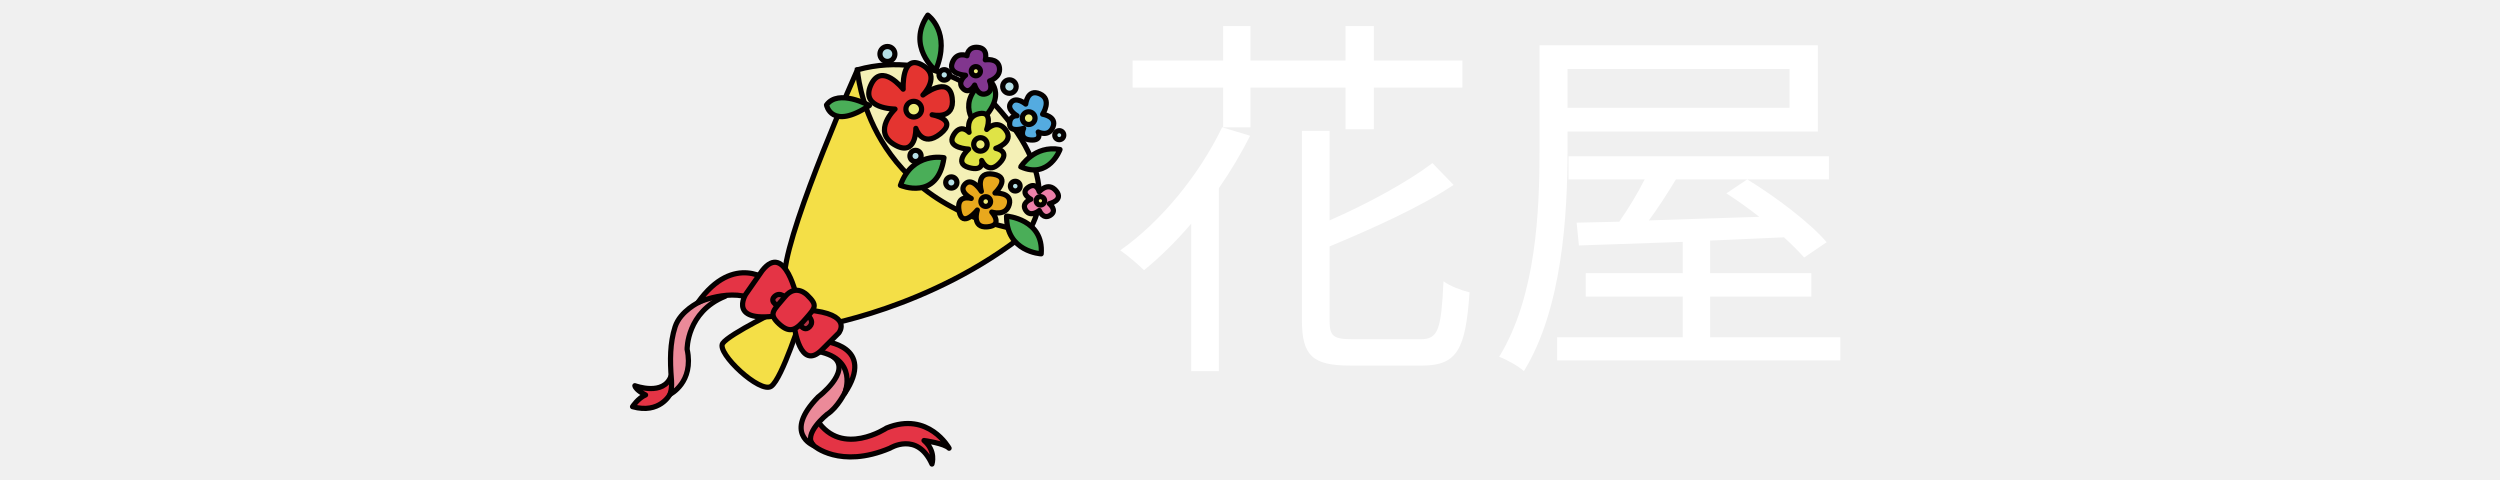
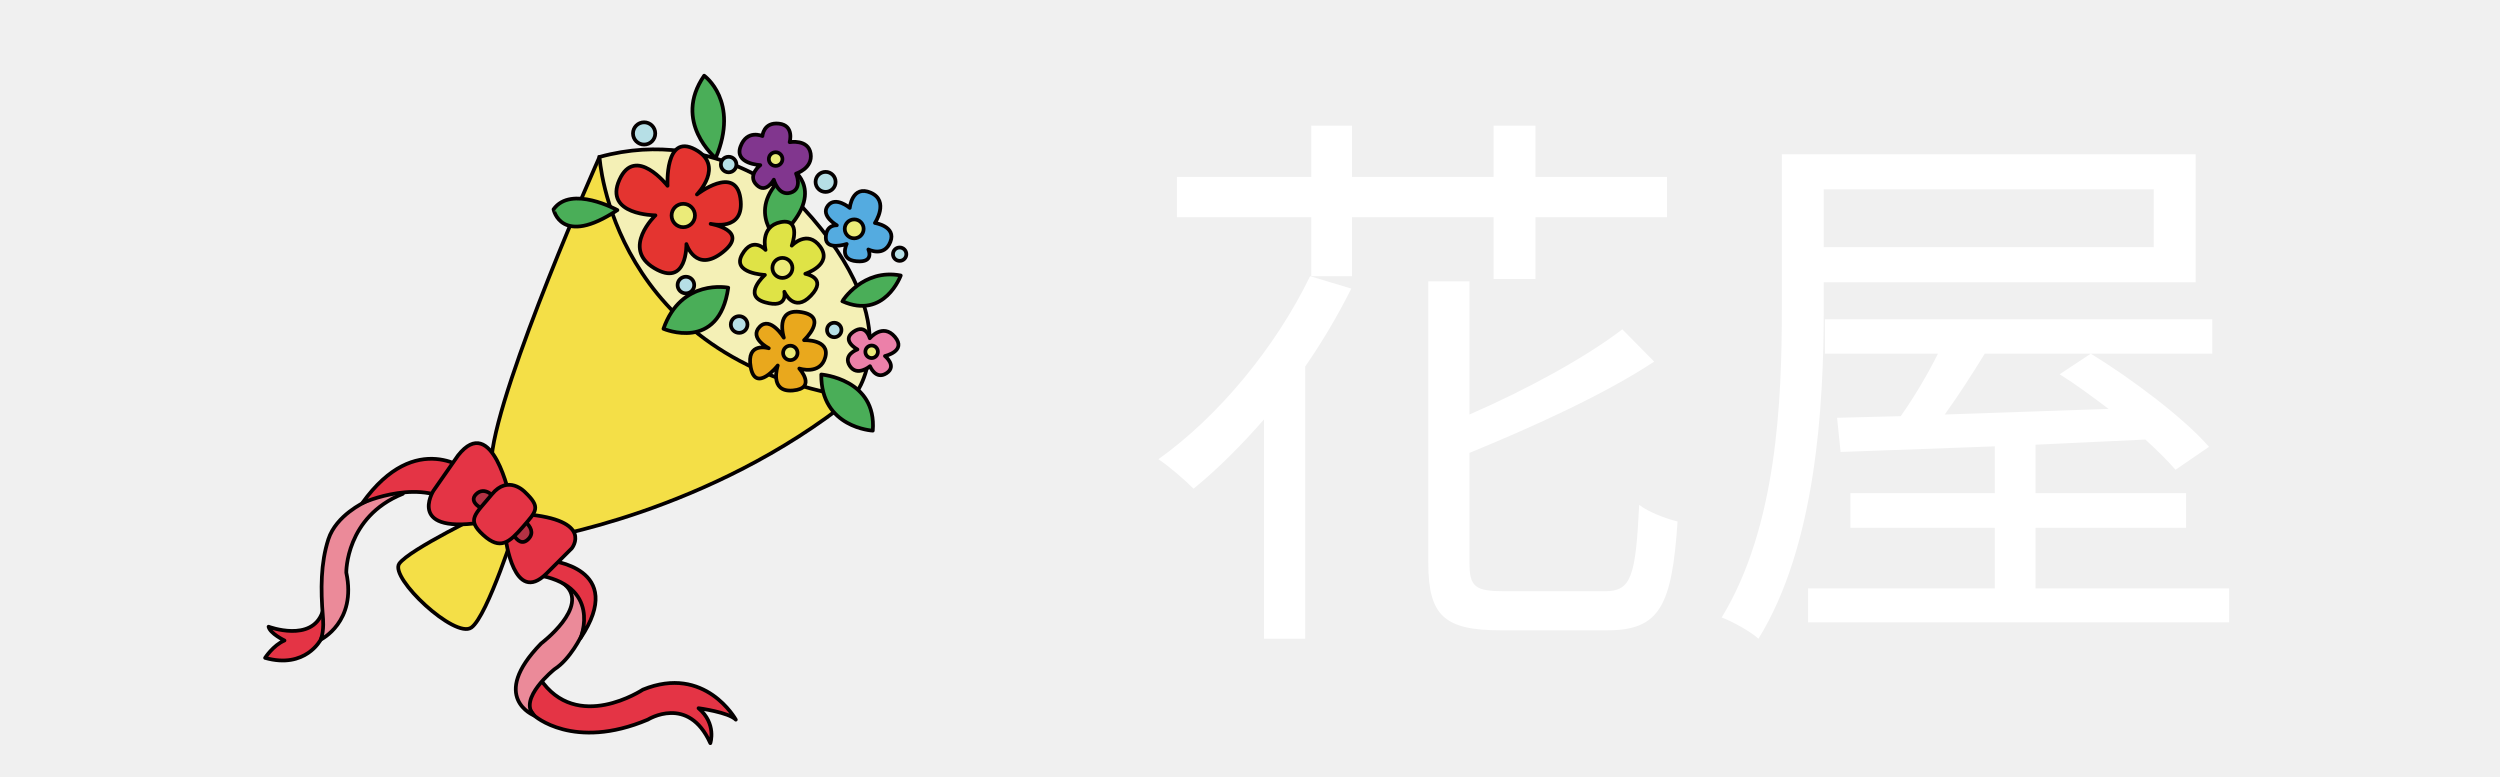
- <svg xmlns="http://www.w3.org/2000/svg" version="1.1" id="レイヤー_1" x="0px" y="0px" width="120px" height="23px" viewBox="0 0 120 23" enable-background="new 0 0 120 23" xml:space="preserve">
+ <svg xmlns="http://www.w3.org/2000/svg" version="1.1" id="レイヤー_1" x="0px" y="0px" width="166.893px" height="51.832px" viewBox="0 0 166.893 51.832" enable-background="new 0 0 166.893 51.832" xml:space="preserve">
  <g id="レイヤー_1_1_" display="none">
-     <path display="inline" fill="#FF0000" d="M7.669,19.107L6.925,19.66c-0.528-1.104-1.417-2.832-2.304-4.369   c-0.48,2.666-1.584,5.064-3.697,7.082l-0.648-0.625c2.952-2.783,3.816-6.359,3.816-10.44V0.627h0.864v10.681   c0,0.959-0.049,1.895-0.145,2.786C5.869,15.797,7.021,17.885,7.669,19.107z M2.533,5.211c-0.217,2.304-0.648,4.896-1.368,6.336   l-0.769-0.24c0.792-1.464,1.248-3.984,1.393-6.192L2.533,5.211z M8.196,4.515c-0.504,1.56-1.319,3.792-2.184,5.737l-0.6-0.288   c0.863-1.968,1.632-4.225,2.04-5.737L8.196,4.515z M10.141,16.947c-0.432,1.992-1.368,4.152-2.592,5.377L6.78,21.893   c1.272-1.201,2.185-3.264,2.568-5.16L10.141,16.947z M8.965,8.14c-0.168,0.312-0.384,0.6-0.576,0.864l-0.72-0.432   c1.752-2.329,2.809-4.945,3.359-7.921l0.816,0.096c-0.144,0.792-0.336,1.536-0.552,2.28h2.855h0.145h0.12l0.575,0.096   c-0.695,5.544-2.951,9.602-6.479,11.93l-0.624-0.625c1.656-1.031,3-2.447,4.056-4.201C11.148,9.532,10.166,8.835,8.965,8.14z    M12.276,9.604c0.36-0.672,0.672-1.392,0.912-2.16c-0.744-0.624-1.704-1.2-2.88-1.776c-0.288,0.648-0.624,1.296-0.983,1.92   C10.501,8.26,11.484,8.932,12.276,9.604z M13.43,6.724c0.264-0.912,0.48-1.896,0.648-2.929h-3.024   c-0.144,0.432-0.312,0.864-0.48,1.272C11.702,5.619,12.662,6.171,13.43,6.724z M12.781,17.02c0.528,1.752,0.816,3.313,0.889,4.656   l-0.889,0.168c-0.023-1.344-0.264-2.904-0.768-4.584L12.781,17.02z M22.502,14.5l-0.648,0.721   c-1.656-1.271-2.855-3.625-3.552-7.489c-0.576,3.24-1.752,5.665-4.321,7.344l-0.647-0.625c2.809-1.799,3.913-4.487,4.345-8.255   h-2.641V5.38h2.735c0.12-1.44,0.192-3.024,0.216-4.752l0.841,0.024c-0.024,1.704-0.097,3.288-0.217,4.729h3.528v0.816h-3.265   C19.454,10.612,20.702,13.252,22.502,14.5z M16.142,16.973c0.816,1.729,1.32,3.264,1.561,4.607l-0.816,0.24   c-0.216-1.344-0.696-2.904-1.44-4.584L16.142,16.973z M19.478,16.42c1.368,2.016,2.328,3.936,2.904,5.592l-0.84,0.313   c-0.528-1.681-1.464-3.576-2.784-5.568L19.478,16.42z M20.222,0.987c0.912,1.032,1.56,2.016,1.944,2.952l-0.672,0.288   c-0.385-0.912-0.984-1.872-1.824-2.904L20.222,0.987z" />
-     <path display="inline" fill="#FF0000" d="M31.068,8.668c-0.72-2.16-1.464-4.152-2.231-5.809l0.96-0.408   c0.768,1.728,1.512,3.744,2.208,5.88c2.399-0.792,4.775-1.536,6.576-1.896c-0.648-1.44-1.969-3.577-2.929-4.705l0.841-0.456   c1.031,1.224,2.399,3.6,3.048,4.993c0.384-0.048,0.72-0.072,1.031-0.072c3.648,0,5.521,1.584,5.521,4.92   c0,2.736-1.848,4.561-5.208,4.561c-0.96,0-2.184-0.145-3.384-0.504l0.071-0.938c1.2,0.385,2.353,0.529,3.265,0.529   c2.784,0,4.296-1.439,4.296-3.675c0-2.712-1.488-3.96-4.656-3.96c-1.656,0-4.873,0.936-8.185,2.088   c1.368,4.178,2.544,8.689,3.216,12.313L34.5,21.748c-0.624-3.576-1.8-8.088-3.12-12.217c-1.944,0.696-3.89,1.416-5.544,2.04   l-0.336-0.96C27.156,10.036,29.125,9.34,31.068,8.668z" />
-     <path display="inline" fill="#FF0000" d="M51.301,6.339c0.792,0.024,1.632,0.048,2.568,0.048c2.52,0,5.424-0.096,8.207-0.312   c-0.526-1.536-0.936-3.144-1.15-4.656l1.008-0.12c0.191,1.512,0.576,3.121,1.129,4.705c2.545-0.192,4.944-0.48,6.744-0.864   l0.191,0.912c-1.801,0.36-4.129,0.624-6.625,0.84c1.08,2.88,2.615,5.543,4.345,7.202l-0.743,0.84   c-2.904-1.176-5.688-1.824-8.542-1.824c-3.072,0-4.777,1.416-4.777,3.527c0,2.809,2.856,4.129,8.5,4.129   c0.961,0,2.017-0.047,3.145-0.119l-0.021,0.938c-1.079,0.099-2.137,0.119-3.07,0.119c-6.36,0-9.528-1.752-9.528-5.138   c0-2.614,2.279-4.319,5.617-4.319c2.761,0,5.397,0.553,7.872,1.438c-1.368-1.438-2.764-3.958-3.771-6.722   c-2.927,0.216-6,0.312-8.709,0.312c-0.816,0-1.632,0-2.376-0.024V6.339H51.301z" />
-     <path display="inline" fill="#FF0000" d="M80.244,5.019c0.385-1.416,0.672-2.736,0.863-3.84l1.009,0.12   c-0.191,1.08-0.479,2.353-0.863,3.72h4.704v0.912h-4.969c-1.151,3.913-2.93,8.377-4.873,11.184l-0.889-0.525   c1.92-2.664,3.625-6.89,4.729-10.658h-4.199V5.02L80.244,5.019L80.244,5.019z M90.063,8.5c-0.021,0.504-0.021,1.368-0.021,2.328   c0,1.584,0,3.576,0.021,5.064c1.655,0.672,3.289,1.653,4.584,2.688l-0.623,0.721c-1.15-0.984-2.545-1.85-3.961-2.473v0.936   c0,2.496-1.318,3.865-4.176,3.865c-2.714,0-4.537-1.537-4.537-3.289c0-2.016,1.729-3.336,4.537-3.336   c1.03,0,2.135,0.191,3.215,0.553c0-1.438,0-3.24,0-4.729c0-0.96,0-1.824,0-2.328H90.063L90.063,8.5z M85.887,15.844   c-2.307,0-3.674,0.961-3.674,2.496c0,1.32,1.633,2.424,3.602,2.424c2.279,0,3.313-0.979,3.313-3c0-0.312,0-0.768,0-1.32   C88.021,16.061,86.916,15.844,85.887,15.844z M94.621,8.14c-1.367-1.008-4.104-2.568-5.977-3.312l0.479-0.792   c1.992,0.864,4.514,2.28,6,3.312L94.621,8.14z" />
-     <path display="inline" fill="#FF0000" d="M101.916,4.347c-0.145,1.848-0.217,3.696-0.217,5.208c0,5.953,2.328,9.914,4.177,9.914   c1.226,0,2.209-1.992,2.931-4.752l0.862,0.359c-0.937,3.336-2.063,5.447-3.744,5.447c-2.399,0-5.208-4.344-5.208-10.92   c0-1.56,0.049-3.432,0.168-5.328L101.916,4.347z M114.949,3.939c3.384,3.265,4.632,7.153,4.775,12.385l-1.059,0.098   c-0.068-5.065-1.316-8.906-4.516-11.882L114.949,3.939z" />
+     <path display="inline" fill="#F7F9F9" d="M7.669,19.107L6.925,19.66c-0.528-1.104-1.417-2.832-2.304-4.369   c-0.48,2.666-1.584,5.064-3.697,7.082l-0.648-0.625c2.952-2.783,3.816-6.358,3.816-10.439V0.627h0.864v10.682   c0,0.959-0.049,1.895-0.146,2.785C5.869,15.797,7.021,17.885,7.669,19.107z M2.533,5.211c-0.219,2.305-0.648,4.896-1.368,6.336   l-0.771-0.239c0.792-1.465,1.248-3.984,1.395-6.192L2.533,5.211z M8.196,4.515c-0.504,1.56-1.317,3.792-2.184,5.736l-0.6-0.288   c0.861-1.968,1.632-4.225,2.04-5.736L8.196,4.515z M10.141,16.947c-0.432,1.992-1.368,4.152-2.592,5.377l-0.771-0.431   c1.272-1.201,2.187-3.265,2.568-5.16L10.141,16.947z M8.965,8.14c-0.168,0.312-0.384,0.6-0.576,0.863l-0.72-0.432   c1.752-2.329,2.809-4.945,3.357-7.921l0.816,0.096c-0.144,0.792-0.336,1.536-0.552,2.28h2.854h0.146h0.12l0.573,0.096   c-0.693,5.544-2.949,9.603-6.479,11.93l-0.624-0.625c1.656-1.03,3-2.446,4.056-4.2C11.148,9.532,10.166,8.835,8.965,8.14z    M12.276,9.604c0.36-0.672,0.674-1.393,0.912-2.16c-0.744-0.624-1.704-1.2-2.88-1.776c-0.288,0.648-0.624,1.296-0.981,1.92   C10.501,8.26,11.484,8.932,12.276,9.604z M13.43,6.724c0.264-0.912,0.48-1.896,0.648-2.93h-3.024   c-0.144,0.433-0.312,0.864-0.479,1.272C11.702,5.619,12.662,6.171,13.43,6.724z M12.781,17.02c0.528,1.752,0.816,3.313,0.891,4.655   l-0.891,0.168c-0.021-1.344-0.264-2.903-0.768-4.584L12.781,17.02z M22.502,14.5l-0.648,0.722   c-1.654-1.271-2.854-3.625-3.552-7.489c-0.576,3.24-1.752,5.665-4.321,7.344l-0.646-0.625c2.809-1.799,3.913-4.487,4.345-8.255   h-2.641V5.38h2.733c0.12-1.439,0.192-3.023,0.216-4.752l0.843,0.024c-0.024,1.704-0.099,3.288-0.219,4.729h3.528v0.816h-3.265   C19.454,10.612,20.702,13.252,22.502,14.5z M16.142,16.973c0.816,1.729,1.32,3.264,1.563,4.606l-0.816,0.24   c-0.216-1.344-0.696-2.904-1.439-4.584L16.142,16.973z M19.478,16.42c1.368,2.017,2.328,3.937,2.904,5.593l-0.84,0.313   c-0.528-1.681-1.464-3.576-2.784-5.568L19.478,16.42z M20.222,0.987c0.912,1.032,1.562,2.016,1.944,2.952l-0.672,0.288   c-0.387-0.912-0.984-1.872-1.824-2.904L20.222,0.987z" />
+     <path display="inline" fill="#F7F9F9" d="M31.068,8.668c-0.72-2.16-1.464-4.151-2.229-5.809l0.96-0.408   c0.768,1.729,1.512,3.744,2.208,5.88c2.397-0.792,4.773-1.536,6.576-1.896c-0.648-1.44-1.971-3.577-2.931-4.705l0.843-0.456   c1.029,1.224,2.397,3.6,3.048,4.993c0.384-0.049,0.72-0.072,1.029-0.072c3.648,0,5.521,1.584,5.521,4.92   c0,2.736-1.848,4.561-5.208,4.561c-0.96,0-2.184-0.145-3.384-0.504l0.069-0.938c1.2,0.385,2.354,0.529,3.267,0.529   c2.784,0,4.296-1.439,4.296-3.675c0-2.712-1.488-3.96-4.656-3.96c-1.656,0-4.873,0.937-8.185,2.088   c1.368,4.178,2.544,8.689,3.216,12.313L34.5,21.748c-0.624-3.576-1.8-8.088-3.12-12.217c-1.944,0.696-3.89,1.416-5.544,2.04   l-0.336-0.96C27.156,10.036,29.125,9.34,31.068,8.668z" />
+     <path display="inline" fill="#F7F9F9" d="M51.3,6.339c0.793,0.024,1.633,0.049,2.568,0.049c2.521,0,5.424-0.097,8.207-0.313   c-0.525-1.536-0.938-3.144-1.15-4.656l1.009-0.12c0.19,1.513,0.575,3.121,1.129,4.705c2.545-0.191,4.944-0.479,6.744-0.863   l0.19,0.911c-1.803,0.36-4.129,0.624-6.625,0.841c1.08,2.88,2.613,5.543,4.346,7.201l-0.743,0.841   c-2.904-1.177-5.688-1.824-8.543-1.824c-3.072,0-4.777,1.416-4.777,3.527c0,2.809,2.856,4.129,8.499,4.129   c0.963,0,2.02-0.048,3.146-0.119l-0.021,0.938c-1.077,0.099-2.137,0.119-3.069,0.119c-6.359,0-9.527-1.752-9.527-5.137   c0-2.615,2.279-4.32,5.617-4.32c2.76,0,5.396,0.553,7.871,1.439c-1.367-1.439-2.765-3.958-3.771-6.723   c-2.928,0.217-6,0.313-8.71,0.313c-0.814,0-1.632,0-2.376-0.024V6.339H51.3z" />
+     <path display="inline" fill="#F7F9F9" d="M80.244,5.019c0.385-1.416,0.672-2.736,0.861-3.84l1.012,0.119   c-0.191,1.08-0.479,2.354-0.863,3.721h4.703v0.912h-4.971c-1.148,3.912-2.93,8.377-4.871,11.184l-0.891-0.525   c1.92-2.664,3.625-6.89,4.729-10.657h-4.199V5.02L80.244,5.019L80.244,5.019z M90.063,8.5c-0.021,0.504-0.021,1.368-0.021,2.328   c0,1.584,0,3.576,0.021,5.064c1.655,0.672,3.289,1.653,4.584,2.688l-0.623,0.721c-1.149-0.983-2.545-1.85-3.961-2.473v0.937   c0,2.495-1.317,3.864-4.176,3.864c-2.714,0-4.537-1.537-4.537-3.289c0-2.016,1.729-3.336,4.537-3.336   c1.03,0,2.135,0.191,3.215,0.554c0-1.439,0-3.24,0-4.729c0-0.96,0-1.824,0-2.328L90.063,8.5L90.063,8.5z M85.887,15.844   c-2.308,0-3.675,0.962-3.675,2.496c0,1.32,1.634,2.425,3.603,2.425c2.278,0,3.313-0.98,3.313-3c0-0.313,0-0.769,0-1.32   C88.021,16.061,86.916,15.844,85.887,15.844z M94.621,8.14c-1.367-1.009-4.104-2.568-5.979-3.313l0.479-0.792   c1.991,0.864,4.515,2.28,6,3.313L94.621,8.14z" />
+     <path display="inline" fill="#F7F9F9" d="M101.916,4.347c-0.146,1.848-0.217,3.695-0.217,5.208c0,5.952,2.326,9.913,4.178,9.913   c1.226,0,2.209-1.991,2.931-4.752l0.862,0.359c-0.938,3.336-2.063,5.447-3.744,5.447c-2.399,0-5.209-4.344-5.209-10.92   c0-1.561,0.05-3.433,0.168-5.328L101.916,4.347z M114.949,3.939c3.385,3.265,4.633,7.152,4.773,12.385l-1.059,0.098   c-0.068-5.064-1.316-8.905-4.517-11.882L114.949,3.939z" />
  </g>
-   <g id="レイヤー_4">
-     <path fill="#F4DF47" stroke="#040000" stroke-width="0.25" stroke-linecap="round" stroke-linejoin="round" d="M41.156,3.35   c0,0-3.241,7.273-3.482,9.671l-0.524,0.896l0.772,1.018c0,0,0.361,0.229,0.451,0.287s0.805,0.467,0.805,0.467   s5.536-0.848,10.163-4.575l-1.749-2.049L46.013,9.17l-0.956-2.492l-1.295-0.259l-0.506-0.896c0,0-0.744-0.502-1.092-0.713   S41.156,3.35,41.156,3.35z" />
-     <path fill="#F4F0B6" stroke="#040000" stroke-width="0.25" d="M41.156,3.35c0,0,0.371,6.515,8.185,7.764c0,0,1.985-2.24-1.631-6.14   C47.709,4.973,44.982,2.296,41.156,3.35z" />
-     <path fill="#4AAE58" stroke="#040000" stroke-width="0.25" stroke-linecap="round" stroke-linejoin="round" d="M41.733,5.065   c0,0-1.493-0.823-2.061-0.025C39.672,5.041,39.907,6.277,41.733,5.065z" />
-     <path fill="#4AAE58" stroke="#040000" stroke-width="0.25" stroke-linecap="round" stroke-linejoin="round" d="M45.311,7.57   c0,0-1.519-0.307-2.09,1.327C43.221,8.897,45.014,9.667,45.311,7.57z" />
-     <path fill="#4AAE58" stroke="#040000" stroke-width="0.25" stroke-linecap="round" stroke-linejoin="round" d="M48.315,10.373   c0,0,1.796,0.142,1.662,1.811C49.977,12.184,48.297,12.098,48.315,10.373z" />
-     <path fill="#4AAE58" stroke="#040000" stroke-width="0.25" stroke-linecap="round" stroke-linejoin="round" d="M50.88,7.176   c0,0-0.522,1.438-1.886,0.831C48.994,8.006,49.656,6.944,50.88,7.176z" />
-     <path fill="#4AAE58" stroke="#040000" stroke-width="0.25" stroke-linecap="round" stroke-linejoin="round" d="M47.378,3.75   c0,0,1.198,0.749-0.493,2.256C46.885,6.006,45.744,4.933,47.378,3.75z" />
-     <path fill="#4AAE58" stroke="#040000" stroke-width="0.25" stroke-linecap="round" stroke-linejoin="round" d="M44.534,0.727   c0,0,1.154,0.817,0.372,2.659C44.906,3.384,43.502,2.217,44.534,0.727z" />
-     <path fill="#81368E" stroke="#040000" stroke-width="0.25" stroke-linecap="round" stroke-linejoin="round" d="M46.415,2.675   c0,0-0.499-0.224-0.707,0.337c-0.208,0.563,0.639,0.601,0.639,0.601s-0.43,0.33-0.122,0.637s0.558-0.167,0.558-0.167   s0.145,0.542,0.541,0.42c0.398-0.122,0.177-0.616,0.177-0.616s0.546-0.169,0.471-0.647c-0.075-0.476-0.678-0.368-0.678-0.368   s0.158-0.542-0.345-0.598C46.445,2.218,46.415,2.675,46.415,2.675z" />
-     <path fill="#54ABE0" stroke="#040000" stroke-width="0.25" stroke-linecap="round" stroke-linejoin="round" d="M49.234,4.995   c0,0-0.463-0.393-0.708-0.069c-0.247,0.323,0.291,0.63,0.291,0.63s-0.352-0.031-0.356,0.399c-0.004,0.431,0.674,0.205,0.674,0.205   s-0.26,0.51,0.322,0.558c0.583,0.051,0.378-0.381,0.378-0.381s0.51,0.261,0.709-0.245c0.2-0.504-0.498-0.61-0.498-0.61   s0.473-0.711-0.133-0.976C49.309,4.24,49.234,4.995,49.234,4.995z" />
-     <path fill="#DFE346" stroke="#040000" stroke-width="0.25" stroke-linecap="round" stroke-linejoin="round" d="M47.362,6.213   c0,0,0.332-0.897-0.357-0.759c-0.689,0.139-0.489,0.896-0.489,0.896s-0.412-0.463-0.757,0.15c-0.345,0.612,0.736,0.658,0.736,0.658   s-0.751,0.666,0.004,0.884s0.623-0.34,0.623-0.34s0.306,0.705,0.858,0.125c0.553-0.579-0.181-0.706-0.181-0.706   s0.899-0.295,0.483-0.873C47.865,5.672,47.362,6.213,47.362,6.213z" />
-     <path fill="#EC80A9" stroke="#040000" stroke-width="0.25" stroke-linecap="round" stroke-linejoin="round" d="M49.881,9.202   c0,0-0.124-0.49-0.529-0.208c-0.406,0.284,0.129,0.569,0.129,0.569S49,9.735,49.236,10.096c0.235,0.36,0.651,0.008,0.651,0.008   s0.179,0.457,0.532,0.227c0.353-0.231-0.049-0.555-0.049-0.555s0.708-0.161,0.32-0.619S49.881,9.202,49.881,9.202z" />
-     <path fill="#E9A81D" stroke="#040000" stroke-width="0.25" stroke-linecap="round" stroke-linejoin="round" d="M47.759,9.264   c0,0,0.805-0.751-0.078-0.903c-0.885-0.153-0.575,0.822-0.575,0.822s-0.434-0.711-0.782-0.348c-0.347,0.363,0.296,0.69,0.296,0.69   s-0.741-0.227-0.582,0.617c0.159,0.845,0.873-0.06,0.873-0.06s-0.294,0.875,0.489,0.806c0.783-0.07,0.206-0.708,0.206-0.708   s0.676,0.223,0.838-0.363C48.605,9.229,47.759,9.264,47.759,9.264z" />
-     <path fill="#E43430" stroke="#040000" stroke-width="0.25" stroke-linecap="round" stroke-linejoin="round" d="M44.301,4.56   c0,0,0.917-0.932-0.063-1.455c-0.979-0.524-0.886,1.175-0.886,1.175s-1.043-1.332-1.554-0.191   c-0.511,1.141,1.163,1.146,1.163,1.146s-1.113,1.059-0.041,1.703c1.074,0.645,1.041-0.776,1.041-0.776s0.3,0.959,1.177,0.259   c0.878-0.7-0.396-0.912-0.396-0.912s1.114,0.276,0.961-0.823C45.548,3.587,44.301,4.56,44.301,4.56z" />
-     <circle fill="#B6DFE6" stroke="#040000" stroke-width="0.25" stroke-linecap="round" stroke-linejoin="round" cx="42.596" cy="2.591" r="0.359" />
-     <circle fill="#B6DFE6" stroke="#040000" stroke-width="0.25" stroke-linecap="round" stroke-linejoin="round" cx="48.453" cy="4.155" r="0.323" />
-     <circle fill="#B6DFE6" stroke="#040000" stroke-width="0.25" stroke-linecap="round" stroke-linejoin="round" cx="50.845" cy="6.488" r="0.216" />
-     <circle fill="#B6DFE6" stroke="#040000" stroke-width="0.25" stroke-linecap="round" stroke-linejoin="round" cx="48.733" cy="8.935" r="0.233" />
-     <circle fill="#B6DFE6" stroke="#040000" stroke-width="0.25" stroke-linecap="round" stroke-linejoin="round" cx="45.663" cy="8.759" r="0.269" />
-     <circle fill="#B6DFE6" stroke="#040000" stroke-width="0.25" stroke-linecap="round" stroke-linejoin="round" cx="45.324" cy="3.595" r="0.251" />
-     <circle fill="#B6DFE6" stroke="#040000" stroke-width="0.25" stroke-linecap="round" stroke-linejoin="round" cx="43.945" cy="7.485" r="0.269" />
-     <circle fill="#EBEB79" stroke="#040000" stroke-width="0.25" stroke-linecap="round" stroke-linejoin="round" cx="49.377" cy="5.671" r="0.305" />
-     <circle fill="#EBEB79" stroke="#040000" stroke-width="0.25" stroke-linecap="round" stroke-linejoin="round" cx="49.94" cy="9.639" r="0.202" />
-     <circle fill="#EBEB79" stroke="#040000" stroke-width="0.25" stroke-linecap="round" stroke-linejoin="round" cx="46.841" cy="3.418" r="0.22" />
-     <circle fill="#EBEB79" stroke="#040000" stroke-width="0.25" stroke-linecap="round" stroke-linejoin="round" cx="47.06" cy="6.932" r="0.323" />
-     <circle fill="#EBEB79" stroke="#040000" stroke-width="0.25" stroke-linecap="round" stroke-linejoin="round" cx="47.315" cy="9.675" r="0.233" />
-     <circle fill="#EBEB79" stroke="#040000" stroke-width="0.25" stroke-linecap="round" stroke-linejoin="round" cx="43.86" cy="5.24" r="0.377" />
-     <path fill="#F4DF47" stroke="#040000" stroke-width="0.25" stroke-linecap="round" stroke-linejoin="round" d="M37.534,14.809   c0,0-2.532,1.217-2.845,1.674c-0.311,0.457,1.804,2.435,2.33,2.058c0.526-0.375,1.467-3.356,1.467-3.356l-0.551-0.611   L37.534,14.809z" />
-     <path fill="#E43445" stroke="#040000" stroke-width="0.25" stroke-linecap="round" stroke-linejoin="round" d="M32.158,18.93   c0,0-0.492,0.959-1.796,0.59c0,0,0.258-0.405,0.625-0.563c0,0-0.466-0.223-0.513-0.443c0,0,1.398,0.523,1.741-0.477l0.184-0.107   l0.181,0.162L32.158,18.93z" />
-     <path fill="#EB8A99" stroke="#040000" stroke-width="0.25" stroke-linecap="round" stroke-linejoin="round" d="M33.571,14.496   c0,0-0.918,0.422-1.167,1.195c-0.248,0.772-0.25,1.61-0.177,2.508c0,0,0.049,0.43-0.068,0.729c0,0,1.166-0.568,0.823-2.16   c0,0-0.026-1.801,1.824-2.545l0.105-0.211l0.153-0.342L33.571,14.496z" />
-     <path fill="#E43445" stroke="#040000" stroke-width="0.25" stroke-linecap="round" stroke-linejoin="round" d="M36.948,13.508   c0,0-1.705-1.426-3.448,1.012c0,0,1.993-0.896,3.115,0.148L36.948,13.508z" />
-     <path fill="#E43445" stroke="#040000" stroke-width="0.25" stroke-linecap="round" stroke-linejoin="round" d="M39.047,21.381   c0,0,1.264,1.146,3.669,0.133c0,0,1.306-0.82,2.018,0.76c0,0,0.21-0.625-0.381-1.129c0,0,0.975,0.131,1.203,0.369   c0,0-0.984-1.791-3-0.969c0,0-2.139,1.42-3.323-0.359l-0.472,0.26l-0.082,0.425L39.047,21.381z" />
-     <path fill="#EB8A99" stroke="#040000" stroke-width="0.25" stroke-linecap="round" stroke-linejoin="round" d="M40.578,18.799   c0,0-0.362,0.76-0.877,1.088c0,0-1.199,0.963-0.654,1.494c0,0-1.475-0.582,0.223-2.324c0,0,1.584-1.192,0.771-1.897   c-0.817-0.703-0.073-0.438-0.073-0.438l0.505,0.324l0.265,0.449l0.06,0.588L40.578,18.799z" />
-     <path fill="#E43445" stroke="#040000" stroke-width="0.25" stroke-linecap="round" stroke-linejoin="round" d="M39.531,16.375   c0,0,2.535,0.225,1.013,2.508c0,0,0.726-1.727-1.47-2.049L39.531,16.375z" />
-     <path fill="#E43445" stroke="#040000" stroke-width="0.25" stroke-linecap="round" stroke-linejoin="round" d="M38.266,14.354   c0,0-0.569-2.777-1.677-1.367l-0.796,1.142c0,0-0.91,1.461,1.755,0.988l0.578,0.547c0,0,0.266,2.178,1.317,1.135l0.819-0.817   c0,0,0.735-0.912-1.519-1.103L38.266,14.354z" />
-     <path fill="#B43244" stroke="#040000" stroke-width="0.25" stroke-linecap="round" stroke-linejoin="round" d="M37.76,14.334   c0,0-0.306-0.375-0.588-0.098c-0.278,0.279,0.273,0.508,0.273,0.508L37.76,14.334z" />
-     <path fill="#B43244" stroke="#040000" stroke-width="0.25" stroke-linecap="round" stroke-linejoin="round" d="M38.371,14.859   c0,0,0.873,0.428,0.49,0.824c-0.386,0.395-0.664-0.554-0.664-0.554L38.371,14.859z" />
-     <path fill="#E43445" stroke="#040000" stroke-width="0.25" stroke-linecap="round" stroke-linejoin="round" d="M38.746,14.164   c0,0-0.537-0.57-1.067,0.078c-0.532,0.652-0.832,0.803-0.28,1.309c0.553,0.506,0.843,0.248,1.288-0.266   C39.132,14.77,39.265,14.662,38.746,14.164z" />
-     <text transform="matrix(1 0 0 1 53.2881 16.376)" fill="#FFFFFF" font-family="'HGMaruGothicMPRO'" font-size="18">花屋</text>
+   <g display="none">
+     <path display="inline" fill="#DEDDE3" stroke="#040000" stroke-width="0.25" stroke-linecap="round" stroke-linejoin="round" d="   M22.143,17.416c0,0-14.167,1.446-11.521,11.796c0.02,0.081,0.043,0.165,0.065,0.248c2.938,10.573,35.642,7.146,38.772,6.168   c3.134-0.979,12.24-3.328,11.553-11.359c0,0-0.54-8.201-21.321-7.613C39.694,16.658,24.714,16.781,22.143,17.416z" />
+     <path display="inline" fill="none" stroke="#040000" stroke-width="0.25" stroke-linecap="round" stroke-linejoin="round" d="   M57.293,27.402c0,0,2.35-1.366,1.468-4.6" />
+     <path display="inline" fill="none" stroke="#040000" stroke-width="0.25" stroke-linecap="round" stroke-linejoin="round" d="   M47.991,31.907c0,0,2.938-0.49,4.31-1.369" />
+     <path display="inline" fill="none" stroke="#040000" stroke-width="0.25" stroke-linecap="round" stroke-linejoin="round" d="   M32.717,33.182c0,0,7.736,0.584,11.946-0.295" />
+     <path display="inline" fill="#959595" d="M28.385,35.53c0.793-0.278,0.953-3.819,0.953-3.819s26.388,1.664,28.837-7.344   l-10.184-0.88l-7.932,2.447c0,0-1.271-0.197-5.482-0.294c-4.209-0.1-7.051-0.1-8.42-0.1c-1.371,0-8.91-1.664-8.91-1.664   l0.587,5.042l-2.351,0.831c0,0-2.74,1.788,2.839,3.354C22.239,34.204,26.524,36.182,28.385,35.53z" />
+     <path display="inline" fill="#E1E566" stroke="#040000" stroke-width="0.25" stroke-linecap="round" stroke-linejoin="round" d="   M30.367,12.912c0,0-2.498-1.394-8.594,4.847c-6.094,6.242-5.874,4.26-6.901,4.993c-1.028,0.736-0.588,1.616,0.366,2.498   c0.953,0.884,16.229,8.592,33.706,3.598c0,0,8.078-2.79,8.959-4.772c0.881-1.98,0.109-2.166-1.47-2.681   c-1.581-0.514-6.426-6.315-10.978-6.023C40.906,15.666,30.367,12.912,30.367,12.912z" />
+     <path display="inline" fill="#E6211C" stroke="#040000" stroke-width="0.25" stroke-linecap="round" stroke-linejoin="round" d="   M25.056,14.332c0,0,3.845-2.841,3.55,4.015c-0.294,6.855,7.687,8.713,11.505,2.889c3.82-5.826,2.547,0.097,2.644,0.635   c0.099,0.541,1.273,1.714,2.547-2.349c1.274-4.062,2.792-3.819,3.477-3.624c0.685,0.198-4.603-4.356-11.75-4.112   C29.879,12.031,27.358,11.542,25.056,14.332z" />
+     <path display="inline" fill="#FFFFFF" stroke="#040000" stroke-width="0.25" stroke-linecap="round" stroke-linejoin="round" d="   M36.682,13.059l2.056-8.885c0,0,2.35-1.47,3.452,1.173c1.104,2.645,3.084,0.075,3.305-0.734c0.221-0.809-1.321,5.507-1.321,5.507   s-2.275,1.173-3.231-0.955c-0.953-2.128-2.644-1.053-3.011-0.539" />
+     <ellipse transform="matrix(-0.9242 0.3819 -0.3819 -0.9242 82.8731 -1.921)" display="inline" fill="#CA2726" stroke="#040000" stroke-width="0.25" stroke-linecap="round" stroke-linejoin="round" cx="41.627" cy="7.264" rx="0.856" ry="1.115" />
+     <path display="inline" fill="#237B3A" stroke="#040000" stroke-width="0.25" stroke-linecap="round" stroke-linejoin="round" d="   M24.051,26.424c0,0-0.587-1.812-1.957,0.1c0,0-2.449-0.934-1.126,1.711c0,0-1.565,0.298-1.421,0.931c0,0-1.125,0.831,0.146,1.563   c0,0,0.293,2.989,1.517,2.108c0,0,0.931,1.127,1.763,0.586c0,0,0.735,1.175,2.106,0.687c0,0,1.614,1.228,2.203,0.39   c0,0,2.788,0.884,2.153-1.271c0,0,1.861,1.08,1.663-0.979c0,0,1.125-0.147,0.147-1.468c0,0,0.979-1.03-0.686-1.322   c0,0,0.537-1.516-0.979-0.932c0,0-0.783-1.762-1.813-0.734c0,0-0.295-1.422-1.47-0.588C26.304,27.205,25.325,25.934,24.051,26.424z   " />
+     <path display="inline" fill="#D31E19" stroke="#040000" stroke-width="0.25" d="M17.835,25.837c1.704,0,3.085,1.381,3.085,3.082   c0,1.704-1.381,3.089-3.085,3.089c-1.703,0-3.083-1.385-3.083-3.089C14.752,27.218,16.133,25.837,17.835,25.837z" />
+     <path display="inline" fill="#237B3A" stroke="#040000" stroke-width="0.25" stroke-linecap="round" stroke-linejoin="round" d="   M16.108,27.141c0,0,0.709-1.169,1.35-0.792c0,0-0.115-0.89,0.281-1.74c0,0,0.146,1.156,0.449,1.559c0,0,1.169-0.58,1.095-0.81   l-0.75,1.419c0,0,1.189,0.453,1.438,0.248c0,0-0.733,0.877-1.913,0.192c0,0-0.825,1.601-0.949,1.517   c-0.125-0.086,0.398-1.838,0.398-1.838S16.477,26.814,16.108,27.141z" />
+     <polygon display="inline" fill="#237B3A" stroke="#040000" stroke-width="0.25" stroke-linecap="round" stroke-linejoin="round" points="   17.773,26.863 17.792,26.57 18.037,26.529 18.226,26.783  " />
+     <path display="inline" fill="#FCFDFD" stroke="#040000" stroke-width="0.25" stroke-linecap="round" stroke-linejoin="round" d="   M13.625,24.074c0,0-0.736,2.496,0.808,3.672" />
+     <path display="inline" fill="#848788" stroke="#040000" stroke-width="0.25" stroke-linecap="round" stroke-linejoin="round" d="   M28.899,41.994c0,0-5.385-4.407-9.986-0.589c0,0-2.767,2.007,0.438,4.772c0,0,5.044,3.424,9.4-1.838c0,0,15.128-1.238,18.395,0.637   c0,0,1.065,0.737,1.578-0.367c0,0,1.139-1.135-0.183-1.799C47.222,42.15,37.344,40.719,28.899,41.994z" />
+     <path display="inline" fill="none" stroke="#D3E4EA" stroke-width="0.25" stroke-linecap="round" stroke-linejoin="round" d="   M27.057,42.257c0,0-1.599-2.028-5.543-1.299" />
+     <path display="inline" fill="none" stroke="#D3E4EA" stroke-width="0.25" stroke-linecap="round" stroke-linejoin="round" d="   M20.025,41.875c0,0-0.729,0.225-1.331,1.38" />
+     <path display="inline" fill="none" stroke="#040000" stroke-width="0.25" stroke-linecap="round" stroke-linejoin="round" d="   M85.091,32.318" />
+     <path display="inline" fill="none" stroke="#231815" stroke-width="0.25" stroke-miterlimit="10" d="M62.521,10.791l1.598,22.354   c0,0,5.465,1.934,9.834-0.021l1.943-22.275C75.897,10.847,68.083,12.465,62.521,10.791z" />
+     <path display="inline" opacity="0.55" fill="#B4DFEF" stroke="#040000" stroke-width="0.25" stroke-linecap="round" stroke-linejoin="round" enable-background="new    " d="   M62.949,15.842c0,0,1.31-2.892,5.634-0.678c0,0,1.63,0.788,3.068-0.078c0,0,3.748-1.618,3.821,0l-1.517,18.03   c0,0-4.216,1.995-9.836,0.021L62.949,15.842z" />
+     <polyline display="inline" opacity="0.8" fill="none" stroke="#040000" stroke-width="0.25" stroke-linecap="round" stroke-linejoin="round" enable-background="new    " points="   66.824,33.146 74.568,4.576 82.448,6.665  " />
+     <path display="inline" opacity="0.85" fill="#80C4DE" stroke="#040000" stroke-width="0.25" stroke-linecap="round" stroke-linejoin="round" enable-background="new    " d="   M62.899,16.282c0,0,1.177,2.788,3.12,1.034c0,0,1.86-1.656,3.456-0.002c0,0,1.665,2.364,3.582-0.421c0,0,1.488-1.977,2.365-0.928   l-1.468,17.184c0,0-3.666,1.936-9.834,0.021L62.899,16.282z" />
+     <path display="inline" fill="none" stroke="#040000" stroke-width="0.25" stroke-linecap="round" stroke-linejoin="round" d="   M62.521,10.482c0,0,2.463-0.426,5.649-0.538c2.412-0.088,5.233,0.006,7.727,0.593" />
+     <path display="inline" opacity="0.55" fill="none" stroke="#030000" stroke-width="0.25" stroke-linecap="round" stroke-linejoin="round" enable-background="new    " d="   M64.118,33.083c0,0,4.216-1.776,9.834,0.062" />
+     <text transform="matrix(1 0 0 1 80.0803 39.8477)" display="inline" fill="#512E2E" font-family="'HGMaruGothicMPRO'" font-size="37.381">飲食</text>
+   </g>
+   <g>
+     <path fill="#F4DF47" stroke="#040000" stroke-width="0.25" stroke-linecap="round" stroke-linejoin="round" d="M40.021,10.478   c0,0-6.703,15.042-7.2,20.001l-1.083,1.851l1.597,2.104c0,0,0.748,0.475,0.933,0.596c0.186,0.119,1.666,0.965,1.666,0.965   s11.448-1.756,21.017-9.462l-3.618-4.237l-3.263,0.217l-1.979-5.154l-2.678-0.535l-1.047-1.853c0,0-1.537-1.038-2.258-1.474   C41.385,13.061,40.021,10.478,40.021,10.478z" />
+     <path fill="#F4F0B6" stroke="#040000" stroke-width="0.25" d="M40.021,10.478c0,0,0.768,13.474,16.927,16.057   c0,0,4.105-4.633-3.373-12.698C53.573,13.834,47.933,8.299,40.021,10.478z" />
+     <path fill="#4AAE58" stroke="#040000" stroke-width="0.25" stroke-linecap="round" stroke-linejoin="round" d="M41.215,14.025   c0,0-3.087-1.701-4.262-0.052C36.952,13.974,37.439,16.531,41.215,14.025z" />
+     <path fill="#4AAE58" stroke="#040000" stroke-width="0.25" stroke-linecap="round" stroke-linejoin="round" d="M48.614,19.205   c0,0-3.142-0.634-4.322,2.744C44.292,21.949,48.001,23.541,48.614,19.205z" />
+     <path fill="#4AAE58" stroke="#040000" stroke-width="0.25" stroke-linecap="round" stroke-linejoin="round" d="M54.827,25.002   c0,0,3.713,0.294,3.437,3.746C58.264,28.748,54.79,28.567,54.827,25.002z" />
+     <path fill="#4AAE58" stroke="#040000" stroke-width="0.25" stroke-linecap="round" stroke-linejoin="round" d="M60.131,18.391   c0,0-1.08,2.975-3.9,1.718C56.231,20.106,57.599,17.91,60.131,18.391z" />
+     <path fill="#4AAE58" stroke="#040000" stroke-width="0.25" stroke-linecap="round" stroke-linejoin="round" d="M52.888,11.306   c0,0,2.479,1.548-1.019,4.666C51.869,15.971,49.51,13.752,52.888,11.306z" />
+     <path fill="#4AAE58" stroke="#040000" stroke-width="0.25" stroke-linecap="round" stroke-linejoin="round" d="M47.008,5.053   c0,0,2.386,1.689,0.769,5.499C47.776,10.549,44.874,8.134,47.008,5.053z" />
+     <path fill="#81368E" stroke="#040000" stroke-width="0.25" stroke-linecap="round" stroke-linejoin="round" d="M50.897,9.082   c0,0-1.032-0.463-1.461,0.698c-0.431,1.165,1.32,1.243,1.32,1.243s-0.889,0.683-0.252,1.317c0.636,0.636,1.154-0.345,1.154-0.345   s0.3,1.121,1.119,0.869c0.824-0.252,0.365-1.273,0.365-1.273s1.129-0.351,0.974-1.338c-0.154-0.985-1.401-0.762-1.401-0.762   s0.328-1.121-0.712-1.237C50.959,8.136,50.897,9.082,50.897,9.082z" />
+     <path fill="#54ABE0" stroke="#040000" stroke-width="0.25" stroke-linecap="round" stroke-linejoin="round" d="M56.727,13.879   c0,0-0.958-0.812-1.465-0.143c-0.51,0.668,0.602,1.303,0.602,1.303s-0.728-0.064-0.735,0.825c-0.009,0.89,1.394,0.424,1.394,0.424   s-0.537,1.055,0.666,1.153c1.206,0.106,0.781-0.787,0.781-0.787s1.057,0.54,1.467-0.507c0.414-1.042-1.029-1.262-1.029-1.262   s0.978-1.47-0.275-2.018C56.883,12.318,56.727,13.879,56.727,13.879z" />
+     <path fill="#DFE346" stroke="#040000" stroke-width="0.25" stroke-linecap="round" stroke-linejoin="round" d="M52.856,16.398   c0,0,0.686-1.855-0.739-1.569c-1.425,0.288-1.011,1.854-1.011,1.854s-0.852-0.958-1.566,0.31c-0.713,1.266,1.523,1.361,1.523,1.361   s-1.553,1.378,0.009,1.828c1.562,0.451,1.288-0.703,1.288-0.703s0.633,1.458,1.774,0.259c1.145-1.197-0.374-1.46-0.374-1.46   s1.859-0.61,1-1.805C53.897,15.28,52.856,16.398,52.856,16.398z" />
+     <path fill="#EC80A9" stroke="#040000" stroke-width="0.25" stroke-linecap="round" stroke-linejoin="round" d="M58.065,22.58   c0,0-0.256-1.014-1.094-0.43c-0.838,0.587,0.267,1.177,0.267,1.177s-0.994,0.354-0.506,1.103c0.487,0.742,1.347,0.016,1.347,0.016   s0.37,0.945,1.1,0.47c0.729-0.478-0.101-1.148-0.101-1.148s1.463-0.333,0.662-1.28C58.935,21.541,58.065,22.58,58.065,22.58z" />
+     <path fill="#E9A81D" stroke="#040000" stroke-width="0.25" stroke-linecap="round" stroke-linejoin="round" d="M53.677,22.709   c0,0,1.664-1.553-0.161-1.868c-1.831-0.316-1.19,1.7-1.19,1.7s-0.898-1.47-1.617-0.72c-0.718,0.751,0.612,1.427,0.612,1.427   s-1.533-0.47-1.204,1.277c0.329,1.746,1.804-0.125,1.804-0.125s-0.607,1.809,1.012,1.668c1.62-0.146,0.426-1.465,0.426-1.465   s1.399,0.461,1.733-0.75C55.426,22.636,53.677,22.709,53.677,22.709z" />
+     <path fill="#E43430" stroke="#040000" stroke-width="0.25" stroke-linecap="round" stroke-linejoin="round" d="M46.525,12.981   c0,0,1.896-1.929-0.13-3.01c-2.026-1.083-1.832,2.431-1.832,2.431s-2.157-2.754-3.214-0.396c-1.056,2.36,2.406,2.37,2.406,2.37   s-2.302,2.19-0.085,3.522c2.221,1.333,2.153-1.604,2.153-1.604s0.622,1.983,2.435,0.536c1.817-1.448-0.818-1.887-0.818-1.887   s2.304,0.571,1.988-1.701C49.104,10.967,46.525,12.981,46.525,12.981z" />
+     <circle fill="#B6DFE6" stroke="#040000" stroke-width="0.25" stroke-linecap="round" stroke-linejoin="round" cx="43" cy="8.908" r="0.743" />
+     <circle fill="#B6DFE6" stroke="#040000" stroke-width="0.25" stroke-linecap="round" stroke-linejoin="round" cx="55.113" cy="12.143" r="0.669" />
+     <circle fill="#B6DFE6" stroke="#040000" stroke-width="0.25" stroke-linecap="round" stroke-linejoin="round" cx="60.059" cy="16.968" r="0.446" />
+     <circle fill="#B6DFE6" stroke="#040000" stroke-width="0.25" stroke-linecap="round" stroke-linejoin="round" cx="55.691" cy="22.028" r="0.482" />
+     <circle fill="#B6DFE6" stroke="#040000" stroke-width="0.25" stroke-linecap="round" stroke-linejoin="round" cx="49.343" cy="21.664" r="0.556" />
+     <circle fill="#B6DFE6" stroke="#040000" stroke-width="0.25" stroke-linecap="round" stroke-linejoin="round" cx="48.642" cy="10.984" r="0.519" />
+     <circle fill="#B6DFE6" stroke="#040000" stroke-width="0.25" stroke-linecap="round" stroke-linejoin="round" cx="45.789" cy="19.029" r="0.556" />
+     <circle fill="#EBEB79" stroke="#040000" stroke-width="0.25" stroke-linecap="round" stroke-linejoin="round" cx="57.023" cy="15.278" r="0.631" />
+     <circle fill="#EBEB79" stroke="#040000" stroke-width="0.25" stroke-linecap="round" stroke-linejoin="round" cx="58.187" cy="23.484" r="0.418" />
+     <circle fill="#EBEB79" stroke="#040000" stroke-width="0.25" stroke-linecap="round" stroke-linejoin="round" cx="51.779" cy="10.619" r="0.455" />
+     <circle fill="#EBEB79" stroke="#040000" stroke-width="0.25" stroke-linecap="round" stroke-linejoin="round" cx="52.232" cy="17.885" r="0.668" />
+     <circle fill="#EBEB79" stroke="#040000" stroke-width="0.25" stroke-linecap="round" stroke-linejoin="round" cx="52.759" cy="23.559" r="0.482" />
+     <circle fill="#EBEB79" stroke="#040000" stroke-width="0.25" stroke-linecap="round" stroke-linejoin="round" cx="45.613" cy="14.386" r="0.78" />
+     <path fill="#F4DF47" stroke="#040000" stroke-width="0.25" stroke-linecap="round" stroke-linejoin="round" d="M32.532,34.173   c0,0-5.238,2.518-5.884,3.462c-0.644,0.948,3.731,5.038,4.818,4.259c1.087-0.773,3.033-6.939,3.033-6.939L33.36,33.69   L32.532,34.173z" />
+     <path fill="#E43445" stroke="#040000" stroke-width="0.25" stroke-linecap="round" stroke-linejoin="round" d="M21.413,42.697   c0,0-1.017,1.985-3.715,1.221c0,0,0.534-0.837,1.293-1.161c0,0-0.964-0.466-1.061-0.919c0,0,2.891,1.083,3.6-0.985l0.38-0.223   l0.375,0.337L21.413,42.697z" />
+     <path fill="#EB8A99" stroke="#040000" stroke-width="0.25" stroke-linecap="round" stroke-linejoin="round" d="M24.335,33.528   c0,0-1.898,0.871-2.414,2.472c-0.513,1.597-0.518,3.328-0.365,5.188c0,0,0.101,0.888-0.141,1.507c0,0,2.412-1.176,1.702-4.469   c0,0-0.054-3.723,3.772-5.261l0.218-0.438l0.316-0.704L24.335,33.528z" />
+     <path fill="#E43445" stroke="#040000" stroke-width="0.25" stroke-linecap="round" stroke-linejoin="round" d="M31.32,31.486   c0,0-3.526-2.951-7.131,2.093c0,0,4.121-1.854,6.442,0.307L31.32,31.486z" />
+     <path fill="#E43445" stroke="#040000" stroke-width="0.25" stroke-linecap="round" stroke-linejoin="round" d="M35.66,47.765   c0,0,2.614,2.373,7.587,0.275c0,0,2.702-1.696,4.173,1.571c0,0,0.435-1.292-0.787-2.333c0,0,2.016,0.272,2.487,0.764   c0,0-2.036-3.704-6.204-2.003c0,0-4.424,2.938-6.873-0.742l-0.975,0.536L34.9,46.714L35.66,47.765z" />
+     <path fill="#EB8A99" stroke="#040000" stroke-width="0.25" stroke-linecap="round" stroke-linejoin="round" d="M38.826,42.427   c0,0-0.749,1.572-1.813,2.251c0,0-2.479,1.989-1.354,3.087c0,0-3.05-1.202,0.462-4.806c0,0,3.275-2.462,1.593-3.923   c-1.688-1.453-0.151-0.902-0.151-0.902L38.61,38.8l0.547,0.929l0.124,1.217L38.826,42.427z" />
+     <path fill="#E43445" stroke="#040000" stroke-width="0.25" stroke-linecap="round" stroke-linejoin="round" d="M36.66,37.415   c0,0,5.243,0.464,2.096,5.185c0,0,1.501-3.57-3.04-4.236L36.66,37.415z" />
+     <path fill="#E43445" stroke="#040000" stroke-width="0.25" stroke-linecap="round" stroke-linejoin="round" d="M34.045,33.233   c0,0-1.177-5.741-3.469-2.827l-1.646,2.361c0,0-1.882,3.023,3.629,2.045l1.195,1.132c0,0,0.551,4.504,2.724,2.348l1.694-1.69   c0,0,1.52-1.885-3.142-2.282L34.045,33.233z" />
+     <path fill="#B43244" stroke="#040000" stroke-width="0.25" stroke-linecap="round" stroke-linejoin="round" d="M32.998,33.193   c0,0-0.632-0.774-1.216-0.202c-0.576,0.577,0.563,1.05,0.563,1.05L32.998,33.193z" />
+     <path fill="#B43244" stroke="#040000" stroke-width="0.25" stroke-linecap="round" stroke-linejoin="round" d="M34.263,34.279   c0,0,1.804,0.888,1.013,1.703c-0.798,0.817-1.374-1.146-1.374-1.146L34.263,34.279z" />
+     <path fill="#E43445" stroke="#040000" stroke-width="0.25" stroke-linecap="round" stroke-linejoin="round" d="M35.038,32.843   c0,0-1.11-1.18-2.206,0.162c-1.102,1.348-1.721,1.658-0.58,2.704c1.144,1.049,1.744,0.513,2.664-0.548   C35.835,34.095,36.112,33.871,35.038,32.843z" />
+     <text transform="matrix(1 0 0 1 76.3333 39.6563)" fill="#FFFFFF" font-family="'HGMaruGothicMPRO'" font-size="37.225">花屋</text>
  </g>
</svg>
